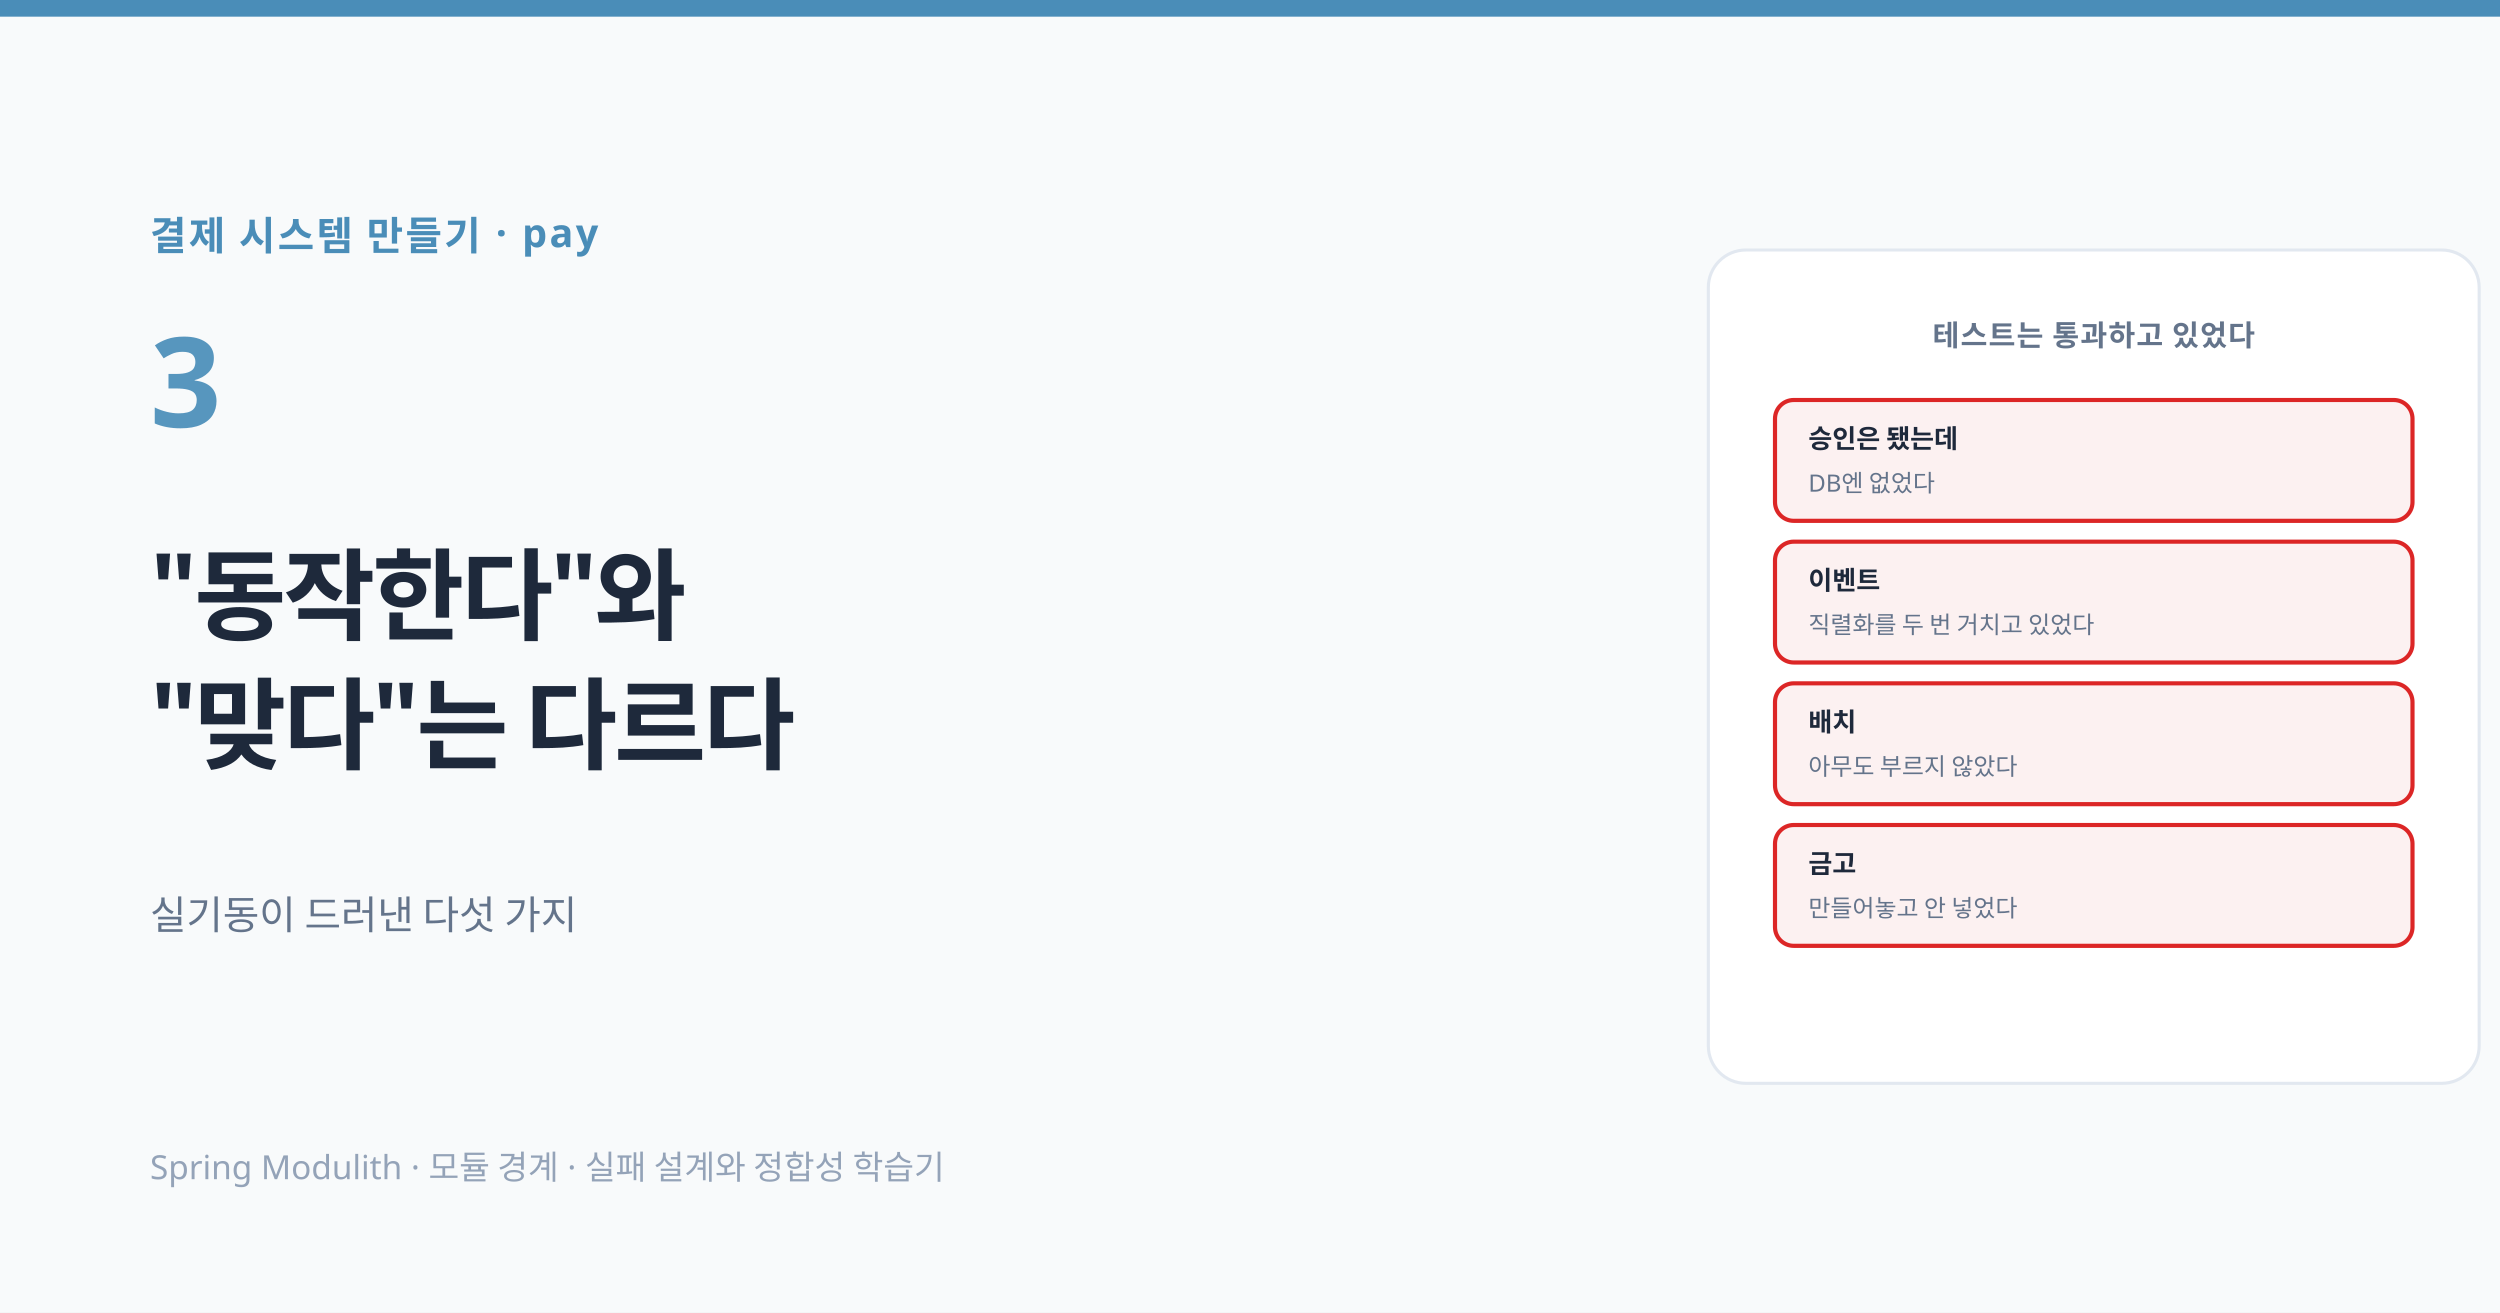
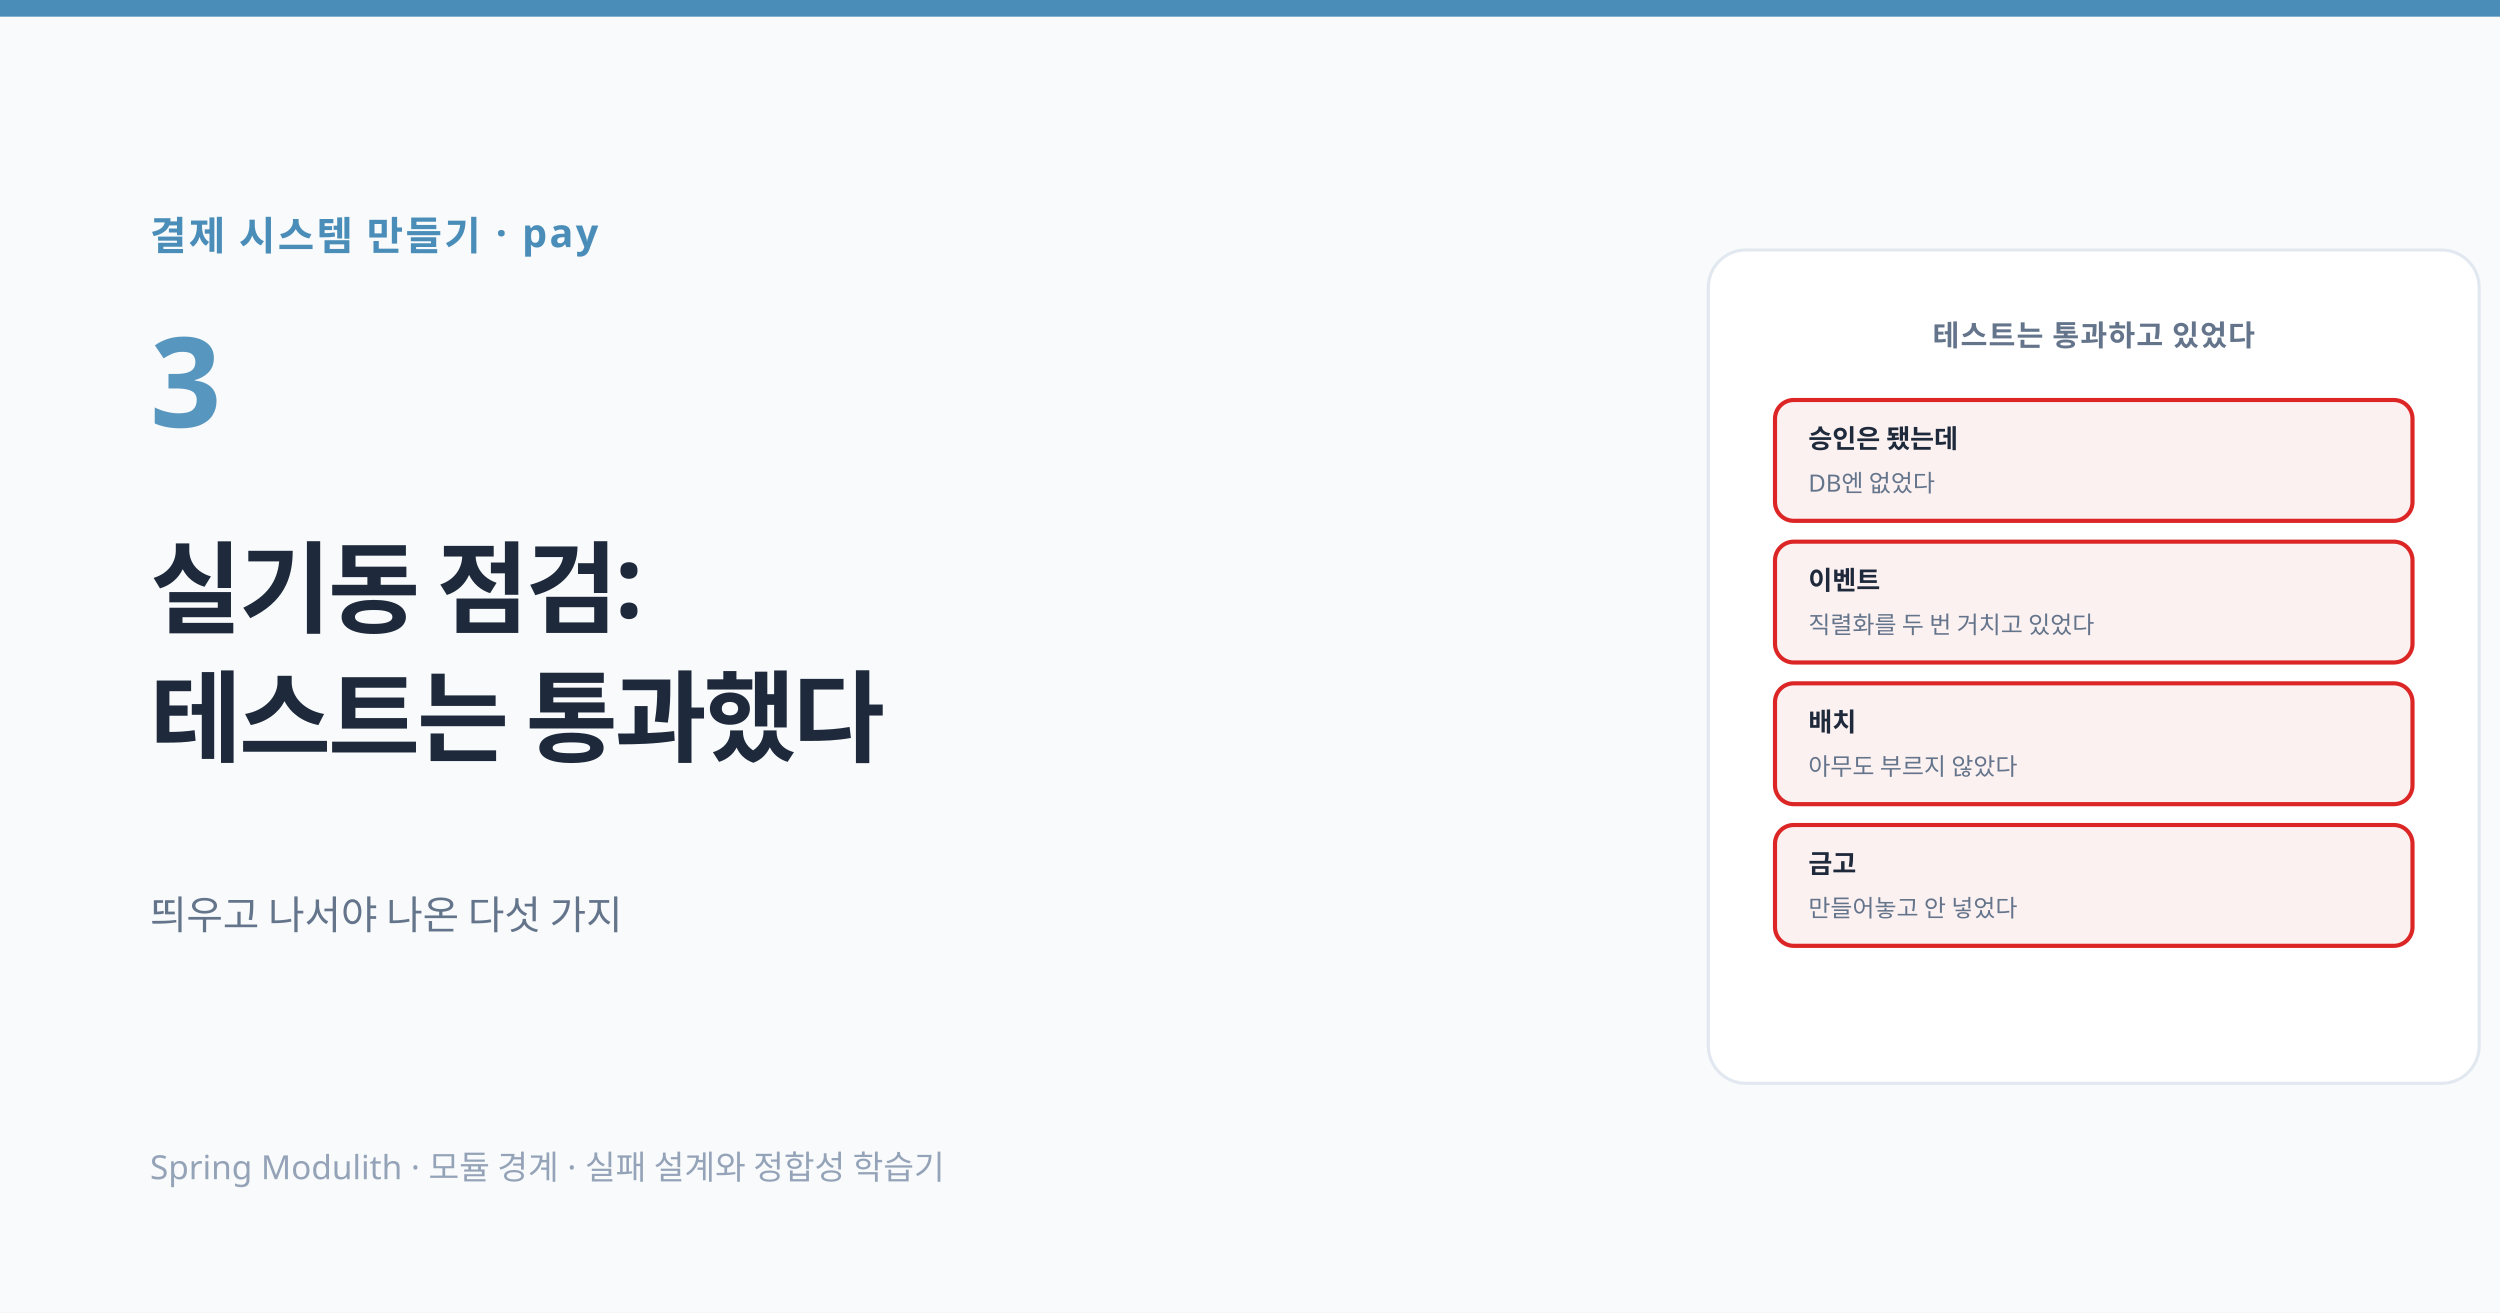
<svg xmlns="http://www.w3.org/2000/svg" viewBox="0 0 1200 630" font-family="'Pretendard', 'Apple SD Gothic Neo', system-ui, sans-serif">
  <rect width="1200" height="630" fill="#f8fafb" />
  <rect width="1200" height="8" fill="#4a8db8" />
  <rect x="820" y="120" width="370" height="400" rx="18" fill="#ffffff" stroke="#e2e8f0" stroke-width="1.5" />
  <text x="1005" y="166" text-anchor="middle" font-size="14" font-weight="700" fill="#64748b" letter-spacing="0.04em">테스트는 통과하고 있었다</text>
  <rect x="852" y="192" width="306" height="58" rx="9" fill="#dc262610" stroke="#dc2626" stroke-width="2" />
  <text x="868" y="215" font-size="12.5" font-weight="700" fill="#1e293b">승인은 됐는데</text>
  <text x="868" y="236" font-size="11.5" fill="#64748b">DB엔 없었다</text>
  <rect x="852" y="260" width="306" height="58" rx="9" fill="#dc262610" stroke="#dc2626" stroke-width="2" />
  <text x="868" y="283" font-size="12.5" font-weight="700" fill="#1e293b">이벤트</text>
  <text x="868" y="304" font-size="11.5" fill="#64748b">직렬화를 두 번 거치고 있었다</text>
  <rect x="852" y="328" width="306" height="58" rx="9" fill="#dc262610" stroke="#dc2626" stroke-width="2" />
  <text x="868" y="351" font-size="12.5" font-weight="700" fill="#1e293b">배치</text>
  <text x="868" y="372" font-size="11.5" fill="#64748b">아무도 부르지 않았다</text>
  <rect x="852" y="396" width="306" height="58" rx="9" fill="#dc262610" stroke="#dc2626" stroke-width="2" />
  <text x="868" y="419" font-size="12.5" font-weight="700" fill="#1e293b">금고</text>
  <text x="868" y="440" font-size="11.5" fill="#64748b">만들어놓고 안 넣었다</text>
  <text x="72" y="120" font-size="19" font-weight="700" fill="#4a8db8" letter-spacing="0.06em">결제 시스템 만들기 · pay</text>
  <text x="72" y="205" font-size="60" font-weight="900" fill="#4a8db8" opacity="0.92">3</text>
-   <text x="72" y="300" font-size="48" font-weight="800" fill="#1e293b" letter-spacing="-0.03em">"동작한다"와</text>
-   <text x="72" y="362" font-size="48" font-weight="800" fill="#1e293b" letter-spacing="-0.03em">"맞다"는 다르다</text>
-   <text x="72" y="446" font-size="19" fill="#64748b">실기동이 드러낸 다섯 가지</text>
+   <text x="72" y="300" font-size="48" font-weight="800" fill="#1e293b" letter-spacing="-0.03em">실기동 점검:</text>
+   <text x="72" y="362" font-size="48" font-weight="800" fill="#1e293b" letter-spacing="-0.03em">테스트는 통과했다</text>
+   <text x="72" y="446" font-size="19" fill="#64748b">띄우고 나서야 나온 다섯 가지</text>
  <text x="72" y="566" font-size="16" fill="#94a3b8">Spring Modulith · 모듈 경계 · 실패 설계와 정합성 학습기</text>
</svg>
